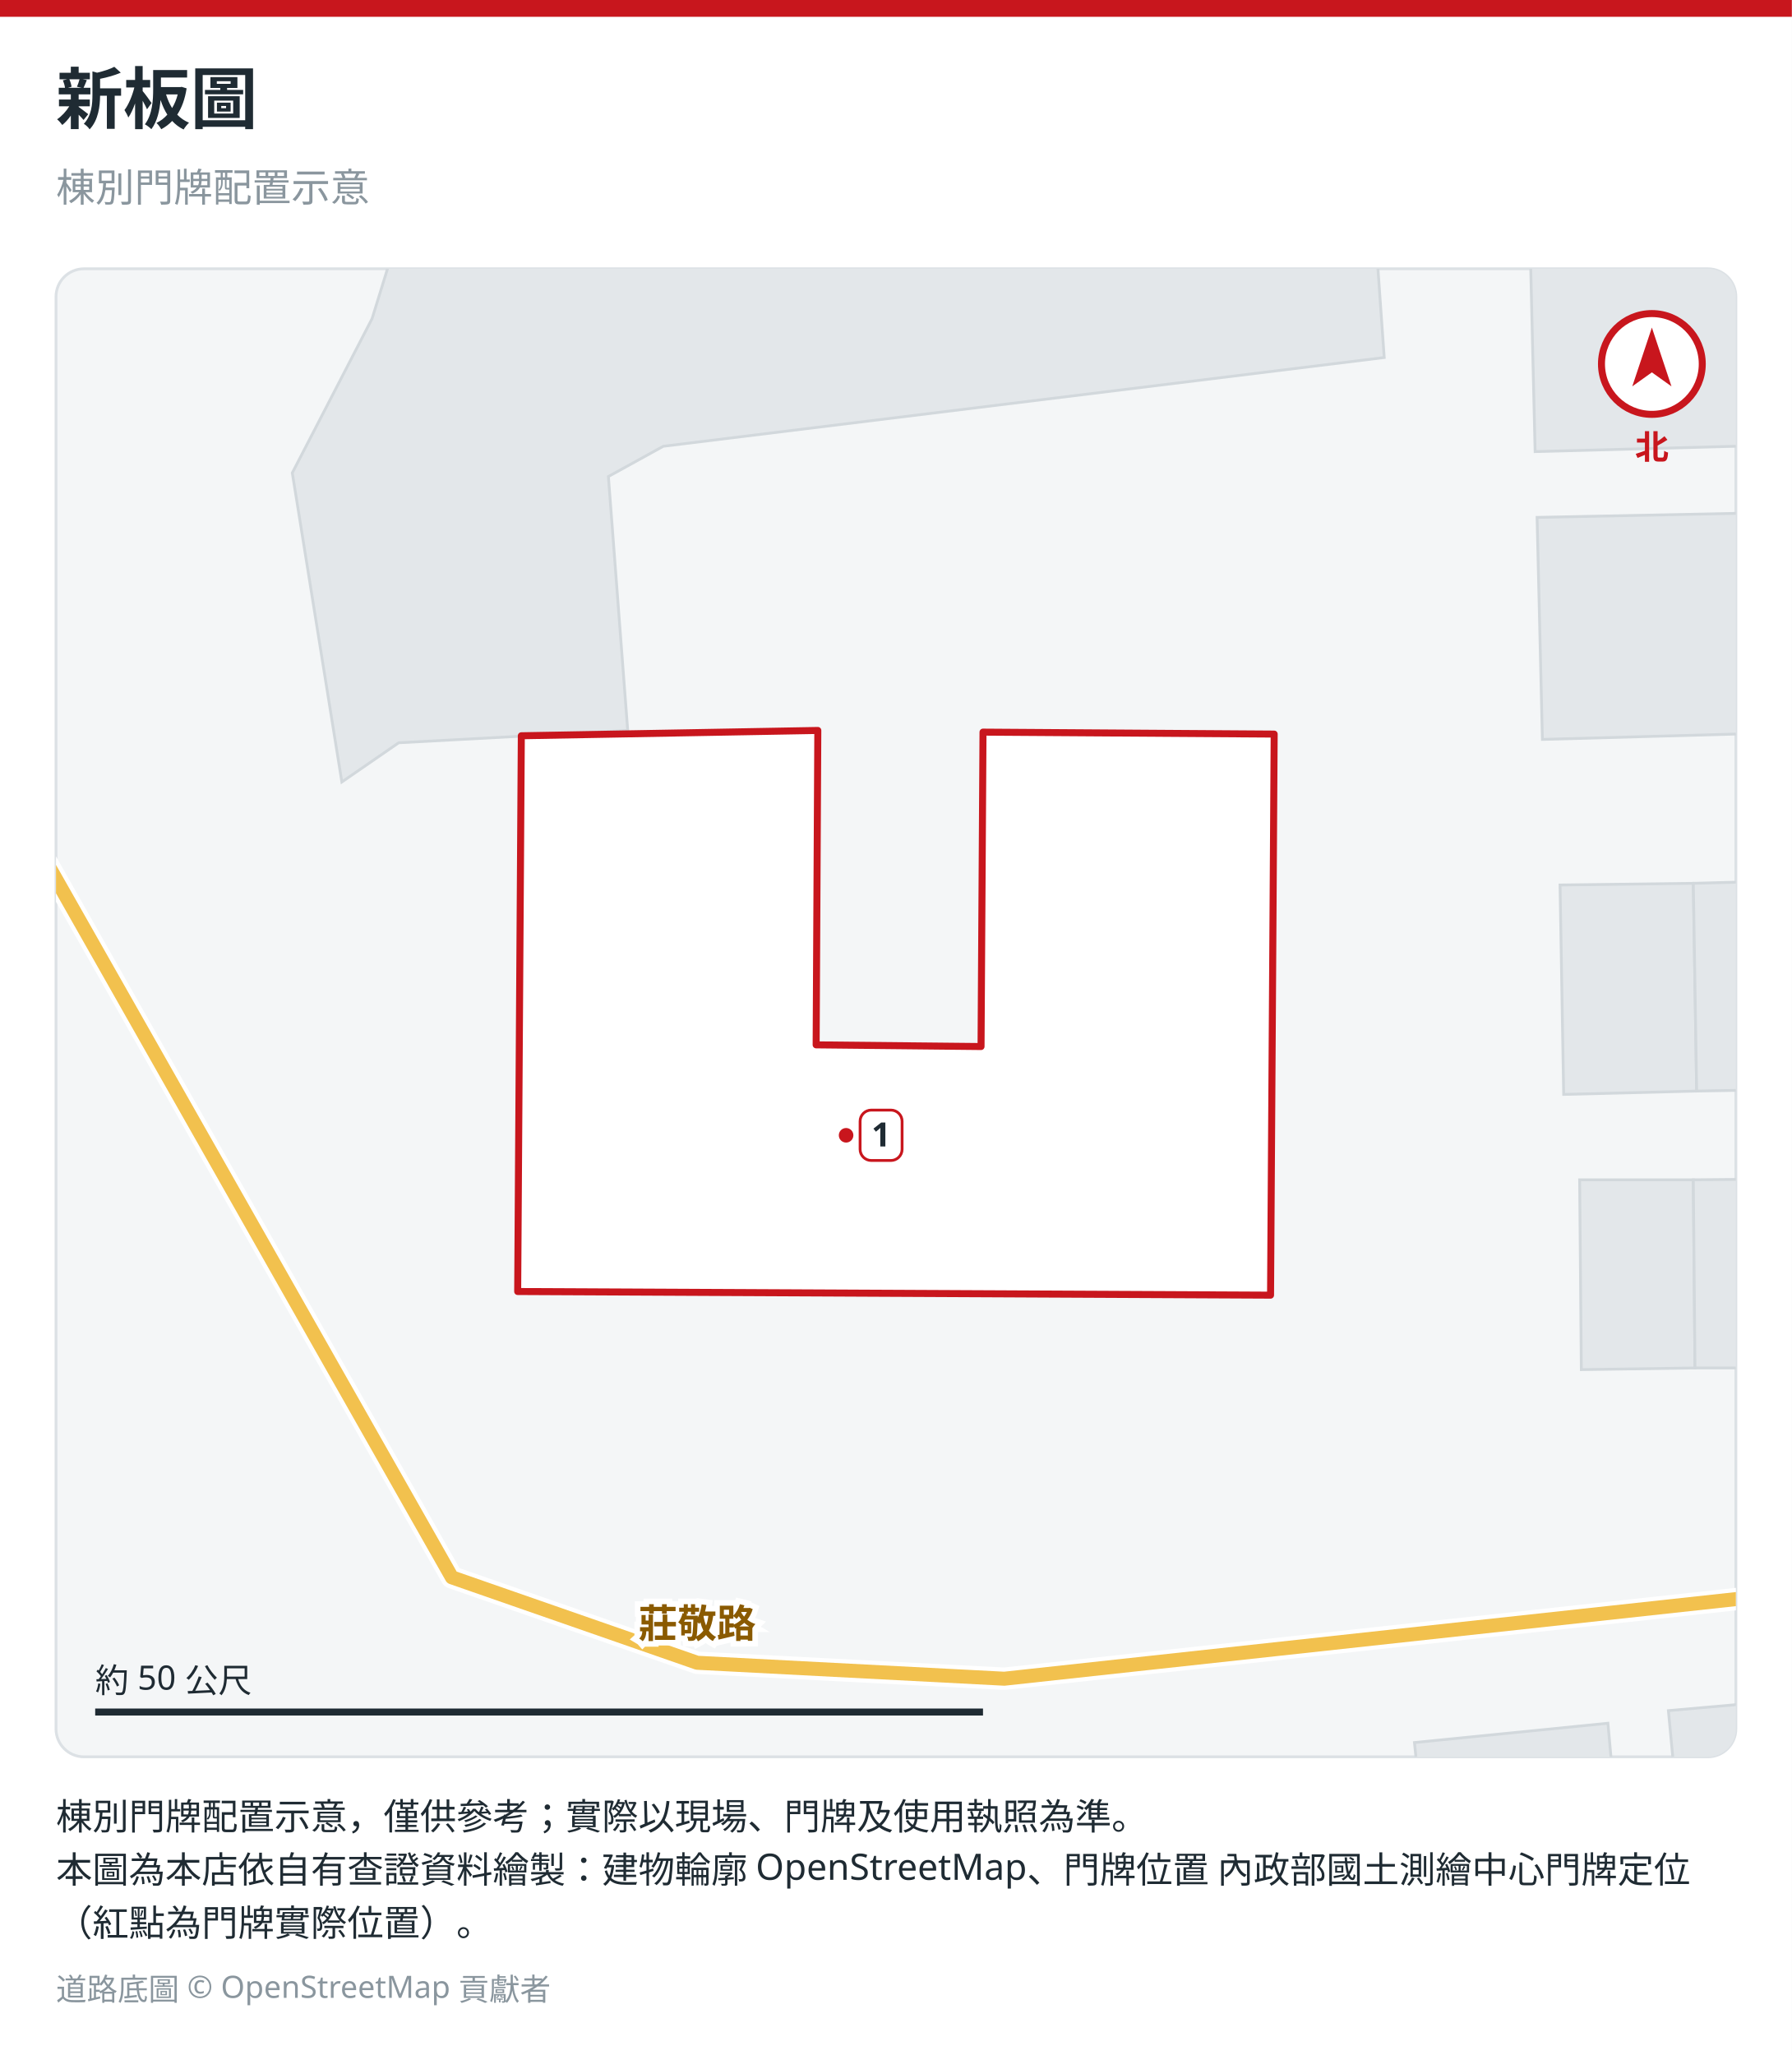
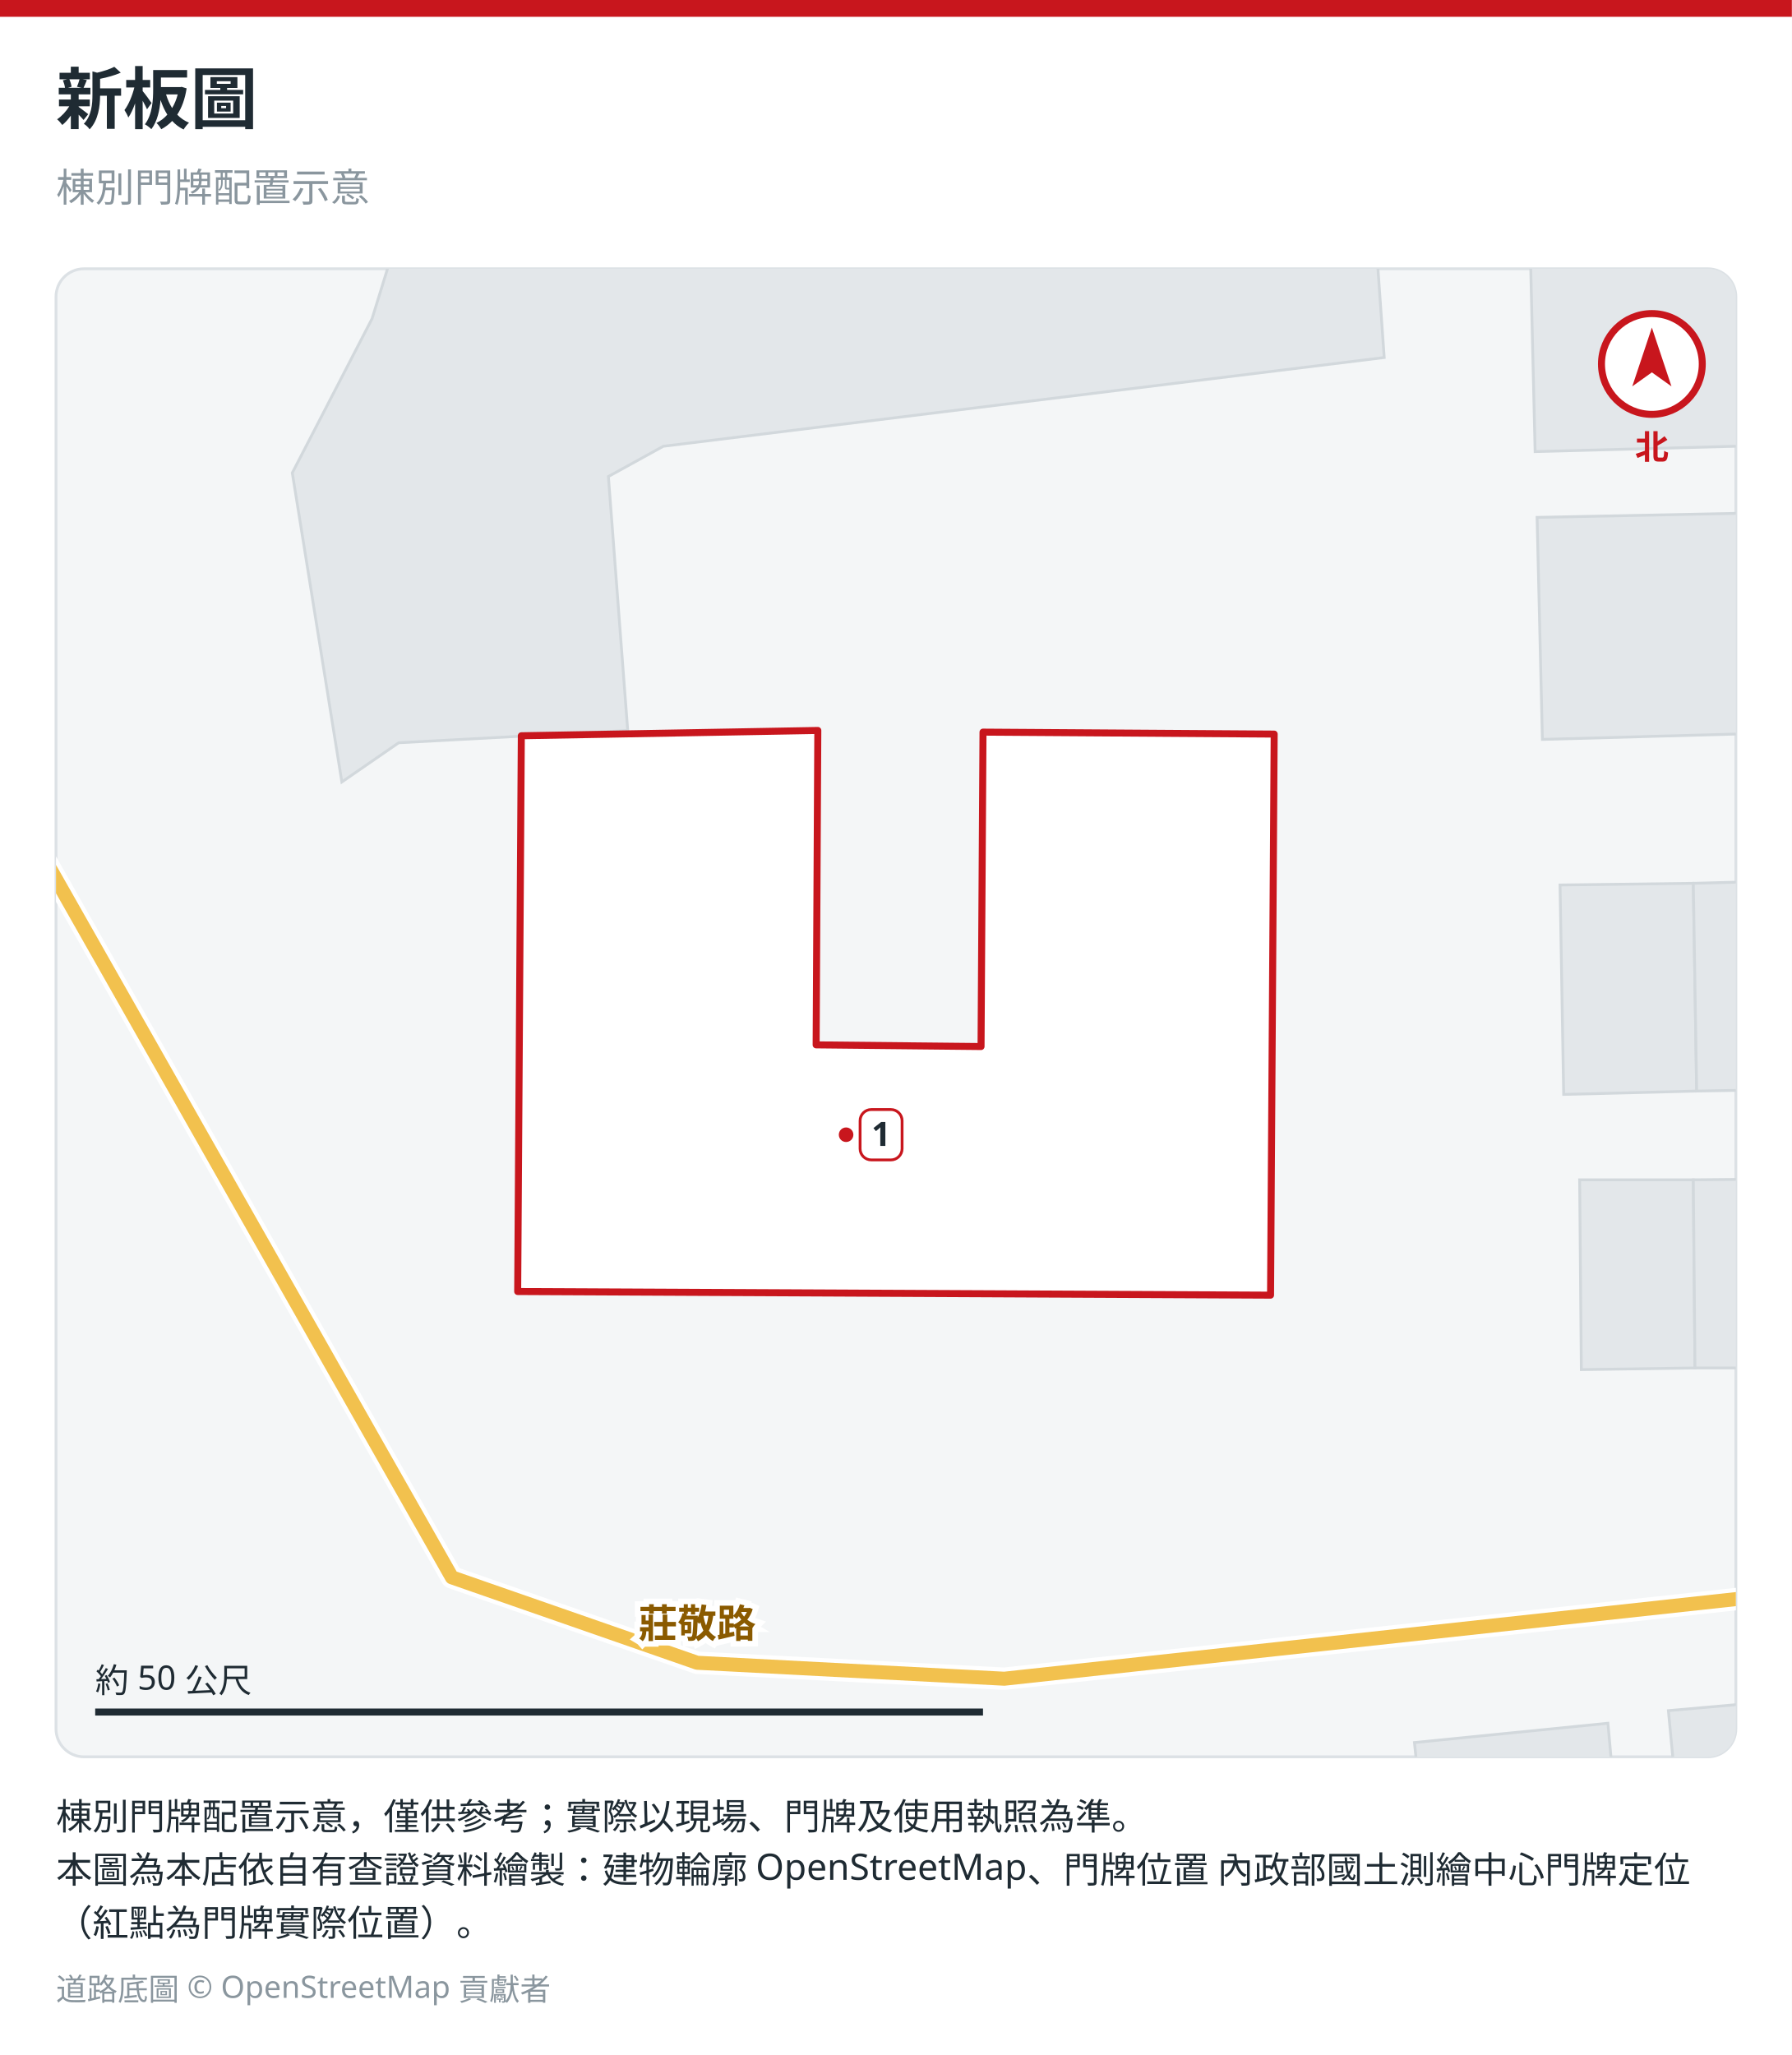
<svg xmlns="http://www.w3.org/2000/svg" viewBox="0 0 640 734" preserveAspectRatio="xMidYMin meet" style="width:100%;height:auto;max-width:1280px" font-family="Noto Sans TC, Microsoft JhengHei, PingFang TC, sans-serif">
  <rect width="100%" height="100%" fill="#FFFFFF" />
  <rect width="100%" height="6" fill="#C8161D" />
  <text x="20" y="44" font-size="24" font-weight="700" fill="#1F2B33">新板圖</text>
  <text x="20" y="72" font-size="14" fill="#8A969E">棟別門牌配置示意</text>
  <defs>
    <clipPath id="c">
      <rect x="20.0" y="96.0" width="600.0" height="531.5" rx="10" />
    </clipPath>
  </defs>
  <rect x="20.0" y="96.0" width="600.0" height="531.5" rx="10" fill="#F4F6F7" stroke="#DCE1E5" />
  <g clip-path="url(#c)">
    <path d="M154.5,44.0 L132.9,113.8 L104.4,168.9 L122.1,279.3 L142.4,265.3 L224.2,260.9 L217.3,170.2 L236.9,159.4 L494.4,127.7 L486.2,11.6 Z" fill="#E3E7EA" stroke="#D2D8DC" stroke-width="1" />
    <path d="M869.9,305.9 L975.2,302.8 L977.7,379.5 L872.4,382.7 Z" fill="#E3E7EA" stroke="#D2D8DC" stroke-width="1" />
    <path d="M859.1,172.7 L964.4,169.6 L966.3,246.3 L861.0,249.5 Z" fill="#E3E7EA" stroke="#D2D8DC" stroke-width="1" />
    <path d="M840.1,735.3 L832.5,669.4 L930.8,657.3 L944.1,763.2 L902.2,768.3 L897.2,728.3 Z" fill="#E3E7EA" stroke="#D2D8DC" stroke-width="1" />
    <path d="M722.1,682.0 L832.5,669.4 L840.1,735.3 L730.4,748.0 Z" fill="#E3E7EA" stroke="#D2D8DC" stroke-width="1" />
    <path d="M633.3,760.1 L625.1,694.1 L722.1,682.0 L730.4,748.0 Z" fill="#E3E7EA" stroke="#D2D8DC" stroke-width="1" />
    <path d="M510.9,678.2 L579.4,671.9 L589.6,774.6 L521.1,781.0 Z" fill="#E3E7EA" stroke="#D2D8DC" stroke-width="1" />
    <path d="M505.2,622.4 L574.3,615.5 L579.4,671.9 L510.9,678.2 Z" fill="#E3E7EA" stroke="#D2D8DC" stroke-width="1" />
    <path d="M797.6,592.6 L898.4,583.7 L904.8,649.7 L803.9,659.2 Z" fill="#E3E7EA" stroke="#D2D8DC" stroke-width="1" />
    <path d="M696.7,602.1 L797.6,592.6 L803.9,659.2 L703.1,668.7 Z" fill="#E3E7EA" stroke="#D2D8DC" stroke-width="1" />
    <path d="M595.9,611.0 L696.7,602.1 L703.1,668.7 L602.2,677.6 Z" fill="#E3E7EA" stroke="#D2D8DC" stroke-width="1" />
    <path d="M604.8,421.4 L605.4,488.6 L564.8,489.2 L564.2,421.4 Z" fill="#E3E7EA" stroke="#D2D8DC" stroke-width="1" />
    <path d="M757.6,420.7 L834.4,420.1 L834.4,488.0 L757.6,488.0 Z" fill="#E3E7EA" stroke="#D2D8DC" stroke-width="1" />
    <path d="M681.5,420.7 L757.6,420.7 L757.6,488.0 L681.5,488.6 Z" fill="#E3E7EA" stroke="#D2D8DC" stroke-width="1" />
    <path d="M604.8,421.4 L681.5,420.7 L681.5,488.6 L605.4,488.6 Z" fill="#E3E7EA" stroke="#D2D8DC" stroke-width="1" />
    <path d="M604.8,315.5 L606.0,389.7 L558.5,390.9 L557.2,316.1 Z" fill="#E3E7EA" stroke="#D2D8DC" stroke-width="1" />
    <path d="M753.8,312.3 L828.7,311.0 L829.9,385.9 L755.1,387.1 Z" fill="#E3E7EA" stroke="#D2D8DC" stroke-width="1" />
    <path d="M679.6,313.5 L753.8,312.3 L755.1,387.1 L680.9,388.4 Z" fill="#E3E7EA" stroke="#D2D8DC" stroke-width="1" />
    <path d="M604.8,315.5 L679.6,313.5 L680.9,388.4 L606.0,389.7 Z" fill="#E3E7EA" stroke="#D2D8DC" stroke-width="1" />
    <path d="M549.0,184.8 L642.8,182.9 L644.7,261.5 L550.9,264.1 Z" fill="#E3E7EA" stroke="#D2D8DC" stroke-width="1" />
    <path d="M736.7,180.4 L830.6,177.8 L832.5,256.5 L738.6,259.0 Z" fill="#E3E7EA" stroke="#D2D8DC" stroke-width="1" />
    <path d="M642.8,182.9 L736.7,180.4 L738.6,259.0 L644.7,261.5 Z" fill="#E3E7EA" stroke="#D2D8DC" stroke-width="1" />
    <path d="M640.3,80.1 L734.2,77.6 L736.1,156.3 L642.2,158.8 Z" fill="#E3E7EA" stroke="#D2D8DC" stroke-width="1" />
    <path d="M546.4,82.0 L640.3,80.1 L642.2,158.8 L548.3,161.3 Z" fill="#E3E7EA" stroke="#D2D8DC" stroke-width="1" />
    <path d="M186.2,-343.5 L144.9,-254.1 L134.8,-164.7 L136.1,-49.2 L143.7,-28.3 L493.8,-72.7 L489.3,-120.3 L488.1,-159.0 L509.0,-201.5 Z" fill="#E3E7EA" stroke="#D2D8DC" stroke-width="1" />
    <path d="M-291.4,-18.2 L-163.9,-97.4 L-154.4,-107.0 L-153.8,-120.3 L-156.3,-133.6 L-251.5,-290.9 L-339.0,-233.2 L-299.7,-174.2 L-288.2,-181.2 L-252.7,-132.3 L-273.0,-121.5 L-288.9,-142.5 L-345.3,-103.8 L-321.2,-68.3 L-326.9,-65.7 L-311.7,-41.0 L-306.6,-44.2 Z" fill="#E3E7EA" stroke="#D2D8DC" stroke-width="1" />
    <path d="M703.1,-60.0 L783.0,-61.3 L784.3,21.2 L704.4,22.4 Z" fill="#E3E7EA" stroke="#D2D8DC" stroke-width="1" />
    <path d="M622.5,-58.8 L703.1,-60.0 L704.4,22.4 L623.8,23.7 Z" fill="#E3E7EA" stroke="#D2D8DC" stroke-width="1" />
    <path d="M542.6,-57.5 L622.5,-58.8 L623.8,23.7 L543.9,25.0 Z" fill="#E3E7EA" stroke="#D2D8DC" stroke-width="1" />
    <path d="M662.5,-80.3 L549.0,-70.8 L543.3,-141.2 L656.8,-150.1 Z" fill="#E3E7EA" stroke="#D2D8DC" stroke-width="1" />
    <path d="M776.0,-89.2 L662.5,-80.3 L656.8,-150.1 L770.3,-159.0 Z" fill="#E3E7EA" stroke="#D2D8DC" stroke-width="1" />
    <path d="M938.4,-79.7 L859.1,-77.8 L856.6,-176.7 L935.9,-179.3 Z" fill="#E3E7EA" stroke="#D2D8DC" stroke-width="1" />
    <path d="M960.0,10.4 L855.3,12.9 L852.8,-61.3 L958.1,-63.8 Z" fill="#E3E7EA" stroke="#D2D8DC" stroke-width="1" />
    <path d="M858.5,78.9 L963.8,75.7 L965.7,152.4 L860.4,155.6 Z" fill="#E3E7EA" stroke="#D2D8DC" stroke-width="1" />
    <path d="M734.2,77.6 L828.0,75.1 L829.9,153.7 L736.1,156.3 Z" fill="#E3E7EA" stroke="#D2D8DC" stroke-width="1" />
    <path d="M2297.0,-981.0 L1927.8,-900.4 L1541.6,-871.2 L732.9,-888.4 L435.4,-847.8 L304.8,-764.0 L197.6,-663.2 L13.0,-405.7 L-19.3,-275.7 L-62.5,116.3 L-275.6,455.6 L-412.6,595.2 L-562.9,710.6 L-1243.4,1140.0" fill="none" stroke="#FFFFFF" stroke-width="10" stroke-linecap="round" stroke-linejoin="round" />
    <path d="M2297.0,-981.0 L1927.8,-900.4 L1541.6,-871.2 L732.9,-888.4 L435.4,-847.8 L304.8,-764.0 L197.6,-663.2 L13.0,-405.7 L-19.3,-275.7 L-62.5,116.3 L-275.6,455.6 L-412.6,595.2 L-562.9,710.6 L-1243.4,1140.0" fill="none" stroke="#F2C14E" stroke-width="7" stroke-linecap="round" stroke-linejoin="round" />
    <path d="M-1133.1,1211.6 L-462.0,753.7 L-184.2,474.6 L-28.8,227.9 L29.5,18.0 L70.1,-334.0 L160.8,-504.6 L368.8,-731.1 L498.2,-785.6 L684.7,-819.9 L1501.6,-801.5 L2000.1,-839.5 L2336.3,-912.5" fill="none" stroke="#FFFFFF" stroke-width="10" stroke-linecap="round" stroke-linejoin="round" />
    <path d="M-1133.1,1211.6 L-462.0,753.7 L-184.2,474.6 L-28.8,227.9 L29.5,18.0 L70.1,-334.0 L160.8,-504.6 L368.8,-731.1 L498.2,-785.6 L684.7,-819.9 L1501.6,-801.5 L2000.1,-839.5 L2336.3,-912.5" fill="none" stroke="#F2C14E" stroke-width="7" stroke-linecap="round" stroke-linejoin="round" />
    <path d="M1544.7,248.2 L1466.1,352.2 L1311.3,466.4 L1157.2,512.7 L358.7,599.6 L249.0,593.9 L161.4,563.4 L-28.8,227.9 L-96.7,180.4" fill="none" stroke="#FFFFFF" stroke-width="8" stroke-linecap="round" stroke-linejoin="round" />
    <path d="M1544.7,248.2 L1466.1,352.2 L1311.3,466.4 L1157.2,512.7 L358.7,599.6 L249.0,593.9 L161.4,563.4 L-28.8,227.9 L-96.7,180.4" fill="none" stroke="#F2C14E" stroke-width="5" stroke-linecap="round" stroke-linejoin="round" />
    <path d="M-112.6,-120.3 L-661.8,218.4 L-806.4,171.5" fill="none" stroke="#FFFFFF" stroke-width="8" stroke-linecap="round" stroke-linejoin="round" />
    <path d="M-112.6,-120.3 L-661.8,218.4 L-806.4,171.5" fill="none" stroke="#F2C14E" stroke-width="5" stroke-linecap="round" stroke-linejoin="round" />
    <path d="M1554.2,-4490.3 L-462.7,-1379.3 L-524.8,-1244.8 L-543.8,-1127.5 L-517.2,-897.9 L-309.8,-461.5 L-39.6,-1.7" fill="none" stroke="#FFFFFF" stroke-width="8" stroke-linecap="round" stroke-linejoin="round" />
    <path d="M1554.2,-4490.3 L-462.7,-1379.3 L-524.8,-1244.8 L-543.8,-1127.5 L-517.2,-897.9 L-309.8,-461.5 L-39.6,-1.7" fill="none" stroke="#F2C14E" stroke-width="5" stroke-linecap="round" stroke-linejoin="round" />
    <path d="M-19.3,-275.7 L-68.2,-243.3 L-169.0,-227.5" fill="none" stroke="#FFFFFF" stroke-width="8" stroke-linecap="round" stroke-linejoin="round" />
    <path d="M-19.3,-275.7 L-68.2,-243.3 L-169.0,-227.5" fill="none" stroke="#F2C14E" stroke-width="5" stroke-linecap="round" stroke-linejoin="round" />
    <path d="M184.9,461.3 L186.2,262.8 L292.1,260.9 L291.5,373.2 L350.4,373.8 L351.1,261.5 L455.1,262.2 L453.8,462.6 Z" fill="#FFFFFF" stroke="#C8161D" stroke-width="2.5" stroke-linejoin="round" />
  </g>
  <text x="249.0" y="584.9" font-size="14" font-weight="700" fill="#8A5A00" text-anchor="middle" stroke="#FFFFFF" stroke-width="4" paint-order="stroke">莊敬路</text>
-   <circle cx="302.2" cy="405.5" r="3.2" fill="#C8161D" stroke="#FFFFFF" stroke-width="1.2" />
-   <rect x="307.2" y="396.5" width="15.0" height="18.0" rx="4" fill="#FFFFFF" fill-opacity="0.94" stroke="#C8161D" stroke-width="1" />
-   <text x="314.7" y="409.5" font-size="12" font-weight="700" fill="#1F2B33" text-anchor="middle">1</text>
+   <circle cx="302.2" cy="405.3" r="3.2" fill="#C8161D" stroke="#FFFFFF" stroke-width="1.2" />
+   <rect x="307.2" y="396.3" width="15.0" height="18.0" rx="4" fill="#FFFFFF" fill-opacity="0.94" stroke="#C8161D" stroke-width="1" />
+   <text x="314.7" y="409.3" font-size="12" font-weight="700" fill="#1F2B33" text-anchor="middle">1</text>
  <circle cx="590.0" cy="130.0" r="18" fill="#FFFFFF" stroke="#C8161D" stroke-width="2.5" />
  <path d="M590.0,117.0 L597.0,138.0 L590.0,133.0 L583.0,138.0 Z" fill="#C8161D" />
  <text x="590.0" y="164.0" font-size="12" font-weight="700" fill="#C8161D" text-anchor="middle">北</text>
  <line x1="34.0" y1="611.5" x2="351.1" y2="611.5" stroke="#1F2B33" stroke-width="2.5" />
  <text x="34.0" y="604.5" font-size="12" fill="#1F2B33">約 50 公尺</text>
  <text x="20" y="653.5" font-size="13" fill="#1F2B33">棟別門牌配置示意，僅供參考；實際以現場、門牌及使用執照為準。</text>
  <text x="20" y="672.5" font-size="13" fill="#1F2B33">本圖為本店依自有查證資料繪製：建物輪廓 OpenStreetMap、門牌位置 內政部國土測繪中心門牌定位</text>
  <text x="20" y="691.5" font-size="13" fill="#1F2B33">（紅點為門牌實際位置）。</text>
  <text x="20" y="714.5" font-size="11" fill="#8A969E">道路底圖 © OpenStreetMap 貢獻者</text>
</svg>
